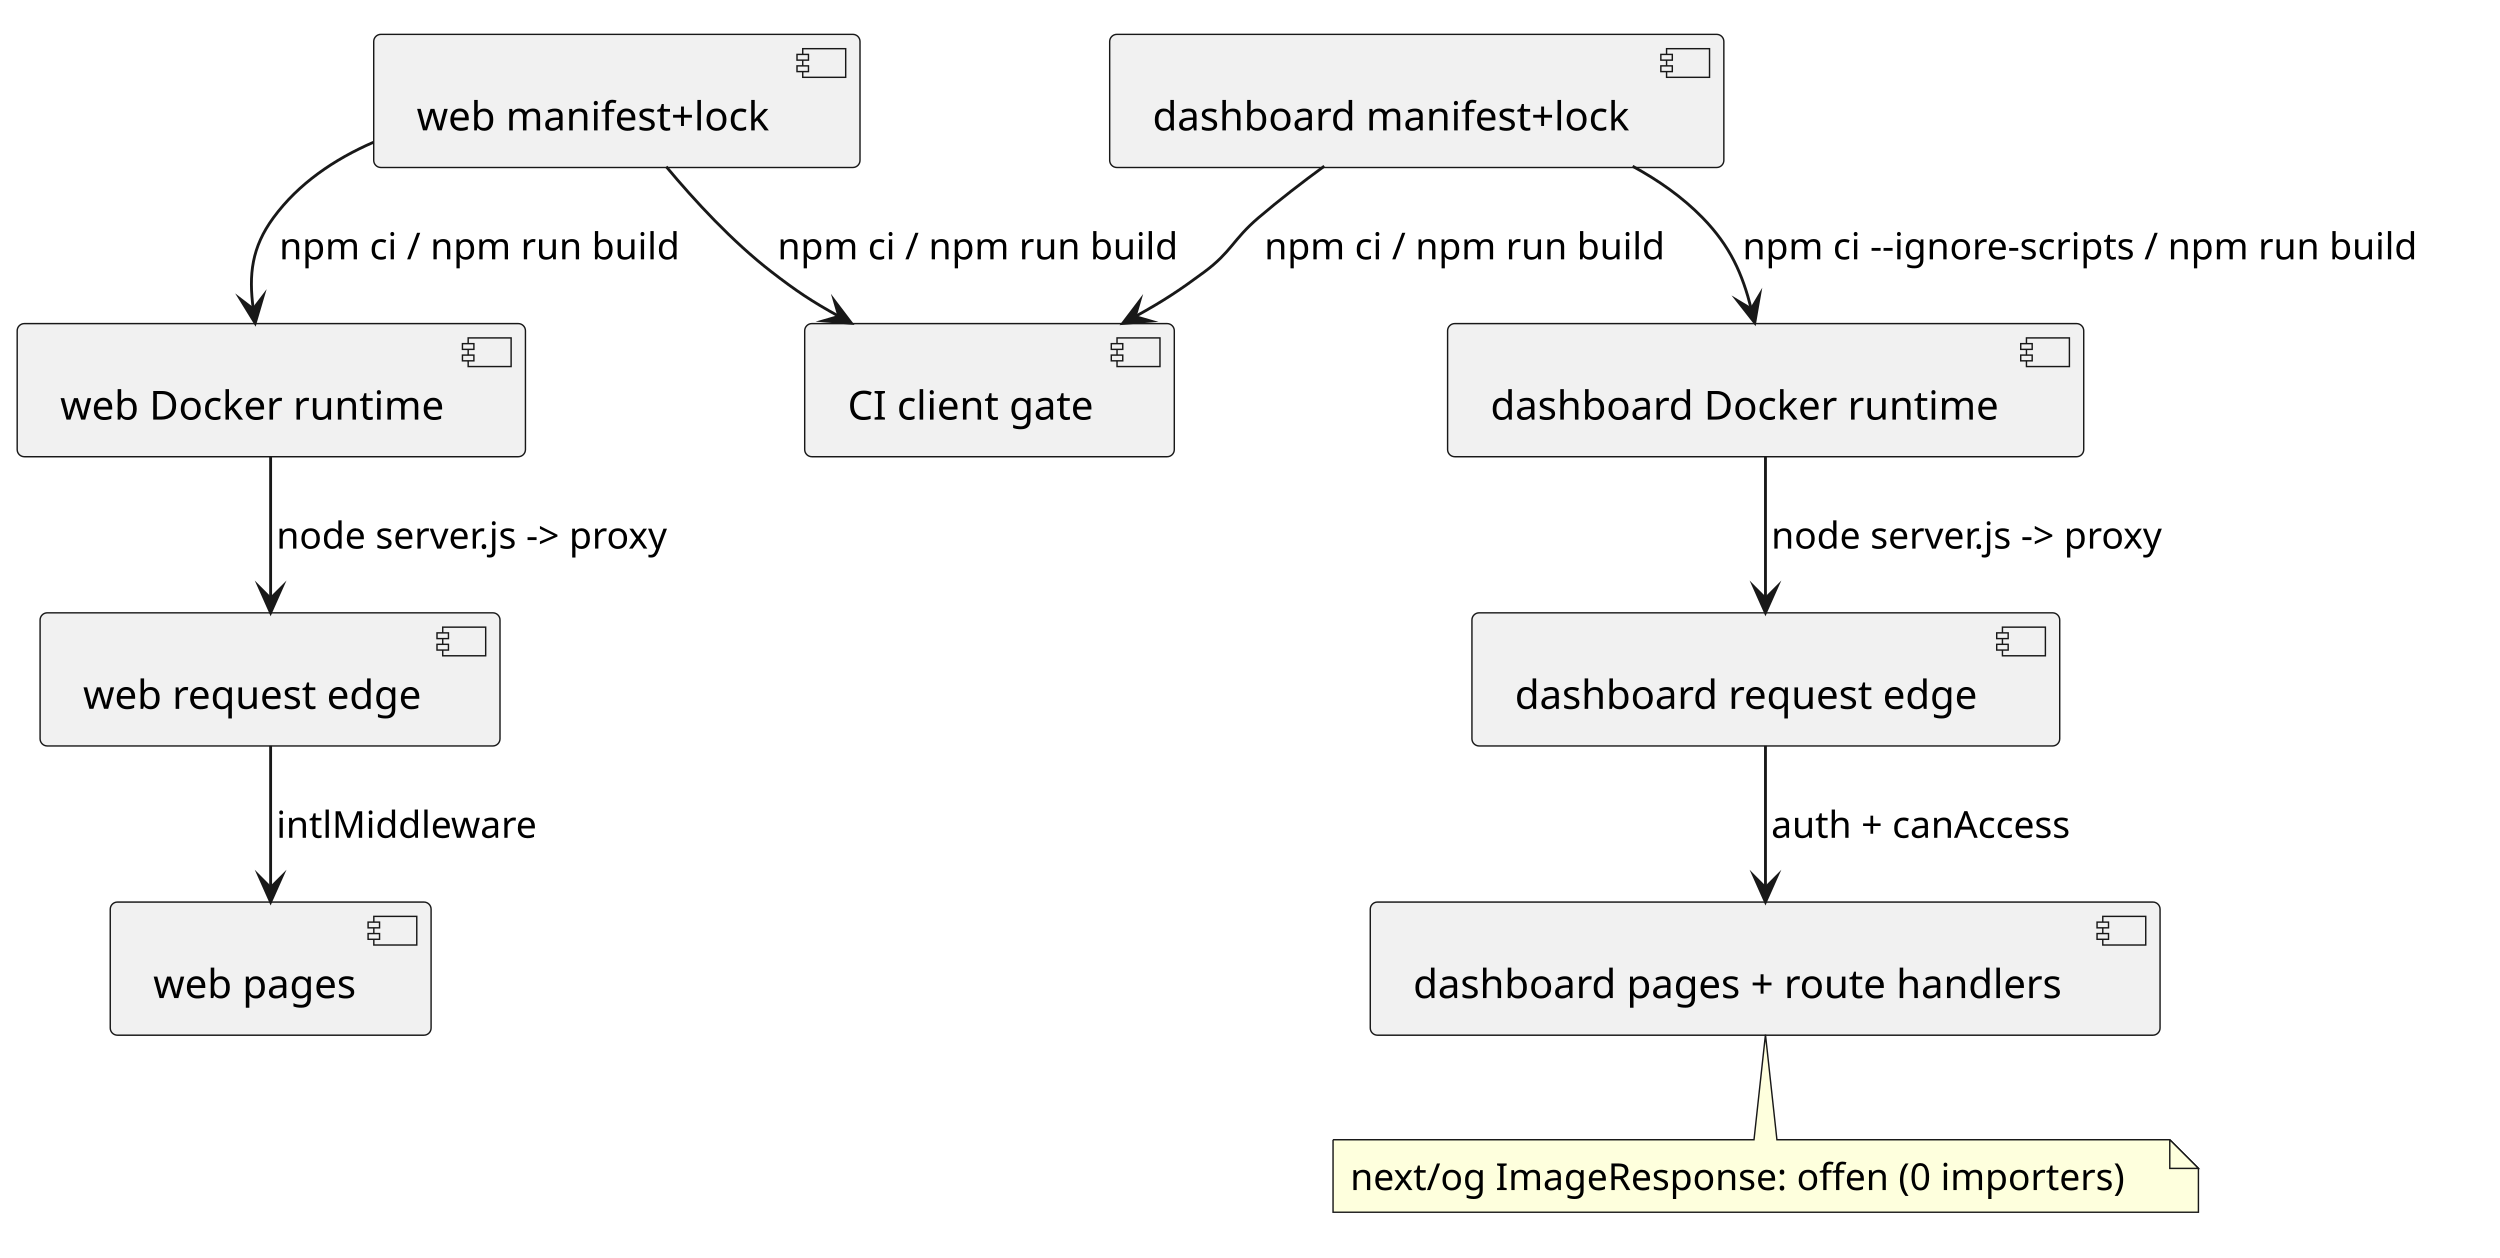
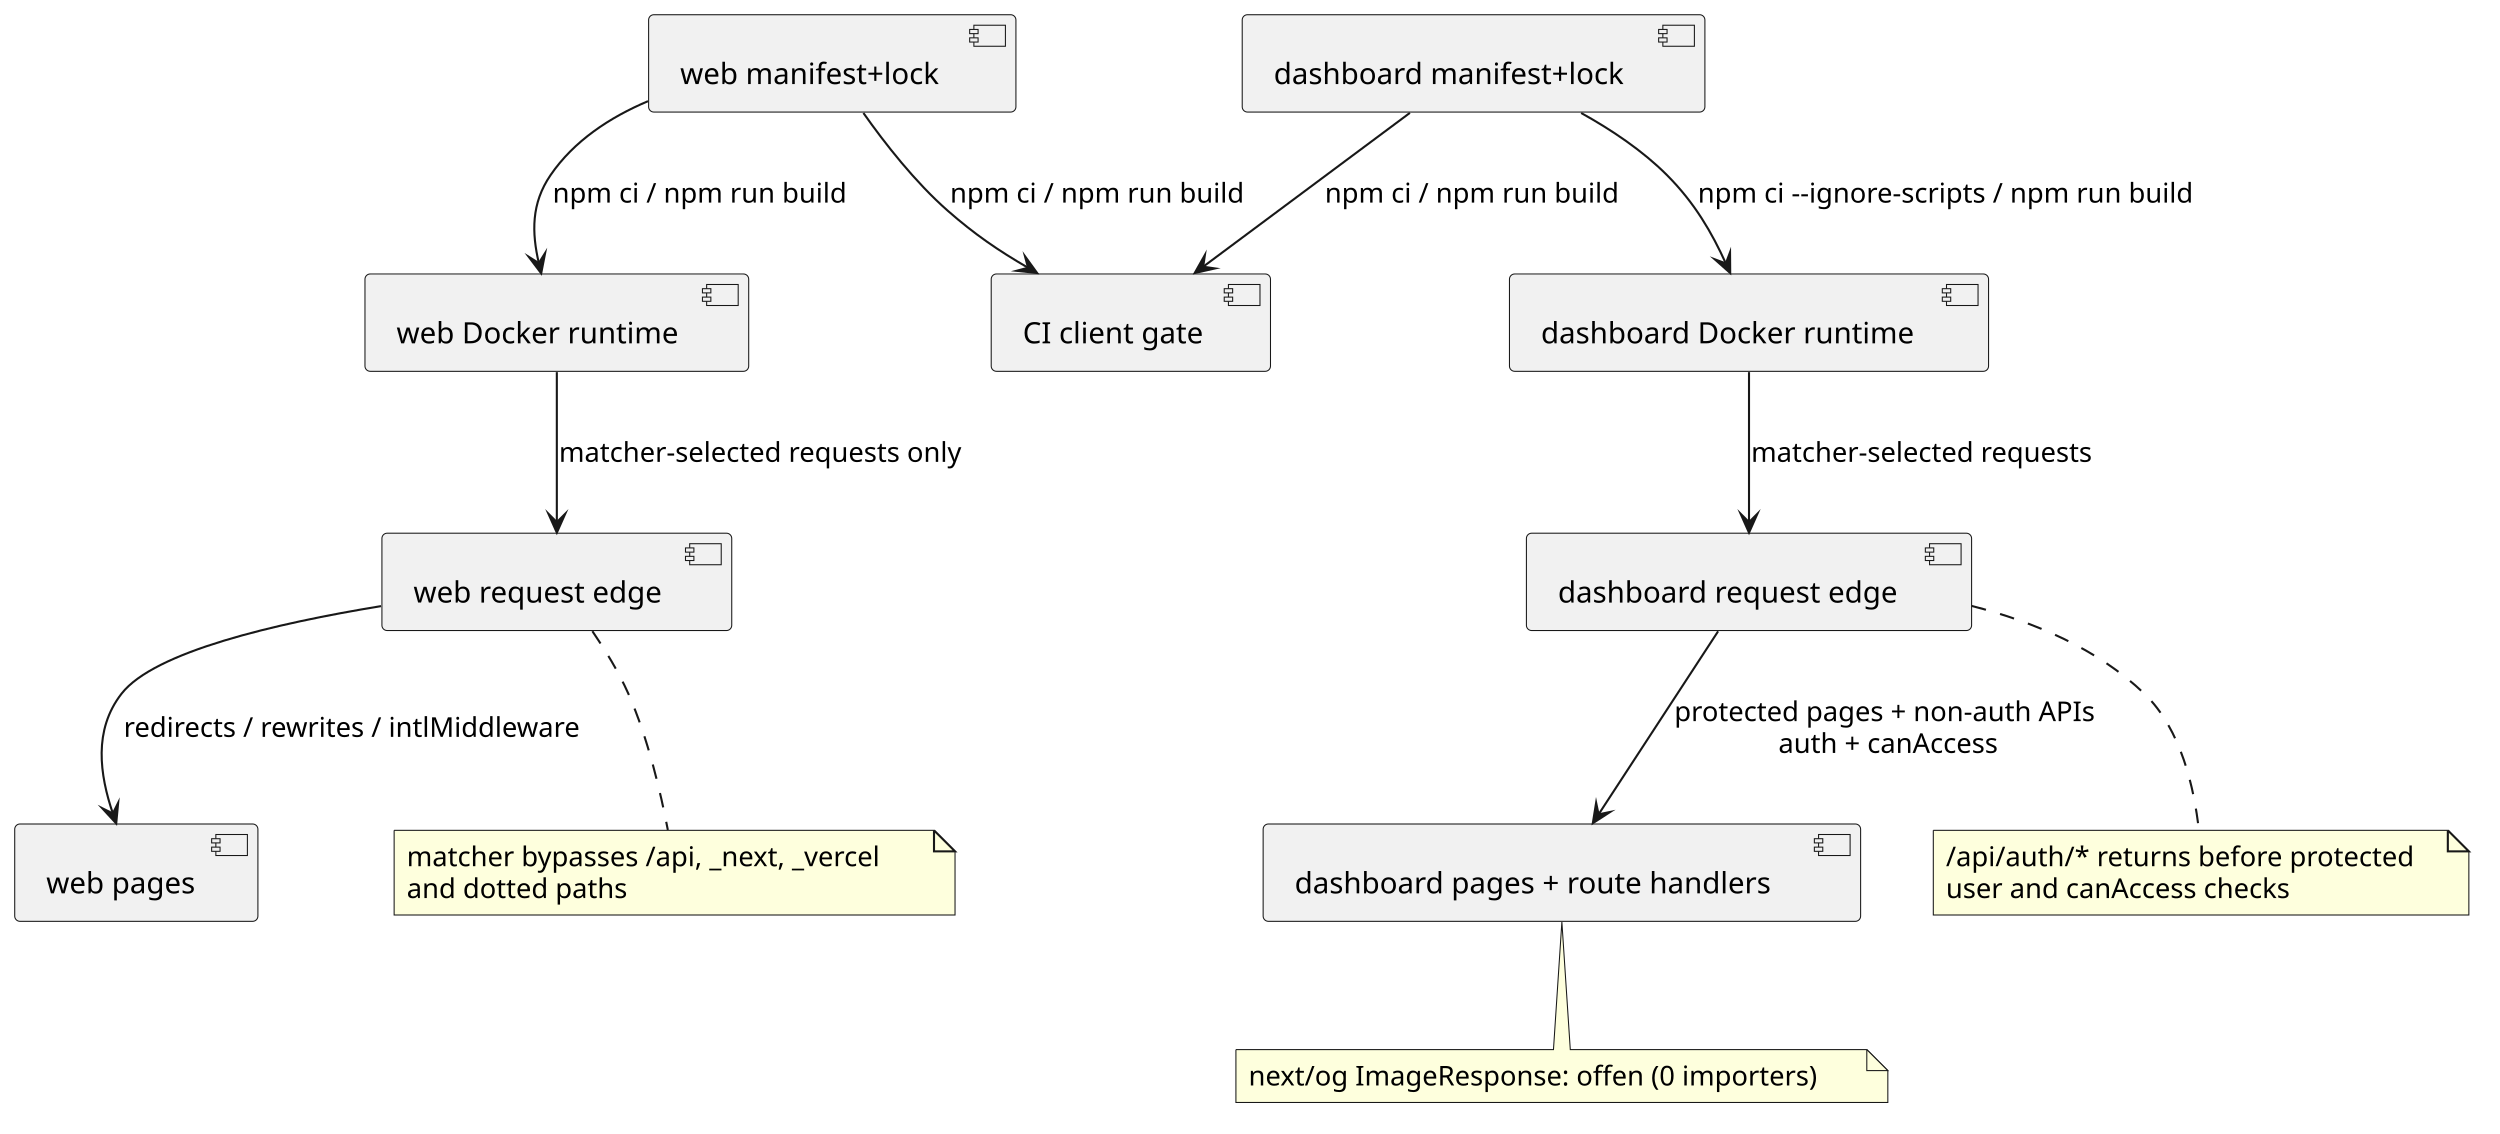
- <svg xmlns="http://www.w3.org/2000/svg" version="1.1" data-diagram-type="DESCRIPTION" style="width:873px;height:439px;background:#FFFFFF;" width="873px" height="439px" viewBox="0 0 873 439" zoomAndPan="magnify" preserveAspectRatio="none" contentStyleType="text/css">
+ <svg xmlns="http://www.w3.org/2000/svg" version="1.1" data-diagram-type="DESCRIPTION" style="width:1189px;height:539px;background:#FFFFFF;" width="1189px" height="539px" viewBox="0 0 1189 539" zoomAndPan="magnify" preserveAspectRatio="none" contentStyleType="text/css">
  <defs />
  <g font-family="sans-serif" lengthAdjust="spacing">
-     <g class="entity" data-qualified-name="WL" id="ent0001" data-source-line="26">
-       <rect x="130.5" y="12" width="169.814" height="46.488" fill="#F1F1F1" style="stroke:#181818;stroke-width:0.5;" rx="2.5" ry="2.5" />
-       <rect x="280.314" y="17" width="15" height="10" fill="#F1F1F1" style="stroke:#181818;stroke-width:0.5;" />
-       <rect x="278.314" y="19" width="4" height="2" fill="#F1F1F1" style="stroke:#181818;stroke-width:0.5;" />
-       <rect x="278.314" y="23" width="4" height="2" fill="#F1F1F1" style="stroke:#181818;stroke-width:0.5;" />
-       <text x="145.5" y="45.535" fill="#000" font-size="14" textLength="129.814">web manifest+lock</text>
+     <g class="entity" data-qualified-name="WL" id="ent0001" data-source-line="1">
+       <rect x="308.48" y="7" width="174.695" height="46.297" fill="#F1F1F1" style="stroke:#181818;stroke-width:0.5;" rx="2.5" ry="2.5" />
+       <rect x="463.175" y="12" width="15" height="10" fill="#F1F1F1" style="stroke:#181818;stroke-width:0.5;" />
+       <rect x="461.175" y="14" width="4" height="2" fill="#F1F1F1" style="stroke:#181818;stroke-width:0.5;" />
+       <rect x="461.175" y="18" width="4" height="2" fill="#F1F1F1" style="stroke:#181818;stroke-width:0.5;" />
+       <text x="323.48" y="39.995" fill="#000" font-size="14" textLength="134.695">web manifest+lock</text>
    </g>
-     <g class="entity" data-qualified-name="DL" id="ent0002" data-source-line="27">
-       <rect x="387.5" y="12" width="214.467" height="46.488" fill="#F1F1F1" style="stroke:#181818;stroke-width:0.5;" rx="2.5" ry="2.5" />
-       <rect x="581.967" y="17" width="15" height="10" fill="#F1F1F1" style="stroke:#181818;stroke-width:0.5;" />
-       <rect x="579.967" y="19" width="4" height="2" fill="#F1F1F1" style="stroke:#181818;stroke-width:0.5;" />
-       <rect x="579.967" y="23" width="4" height="2" fill="#F1F1F1" style="stroke:#181818;stroke-width:0.5;" />
-       <text x="402.5" y="45.535" fill="#000" font-size="14" textLength="174.467">dashboard manifest+lock</text>
+     <g class="entity" data-qualified-name="DL" id="ent0002" data-source-line="2">
+       <rect x="590.8" y="7" width="220.052" height="46.297" fill="#F1F1F1" style="stroke:#181818;stroke-width:0.5;" rx="2.5" ry="2.5" />
+       <rect x="790.852" y="12" width="15" height="10" fill="#F1F1F1" style="stroke:#181818;stroke-width:0.5;" />
+       <rect x="788.852" y="14" width="4" height="2" fill="#F1F1F1" style="stroke:#181818;stroke-width:0.5;" />
+       <rect x="788.852" y="18" width="4" height="2" fill="#F1F1F1" style="stroke:#181818;stroke-width:0.5;" />
+       <text x="605.8" y="39.995" fill="#000" font-size="14" textLength="180.052">dashboard manifest+lock</text>
    </g>
-     <g class="entity" data-qualified-name="CI" id="ent0003" data-source-line="28">
-       <rect x="281" y="113" width="129.065" height="46.488" fill="#F1F1F1" style="stroke:#181818;stroke-width:0.5;" rx="2.5" ry="2.5" />
-       <rect x="390.065" y="118" width="15" height="10" fill="#F1F1F1" style="stroke:#181818;stroke-width:0.5;" />
-       <rect x="388.065" y="120" width="4" height="2" fill="#F1F1F1" style="stroke:#181818;stroke-width:0.5;" />
-       <rect x="388.065" y="124" width="4" height="2" fill="#F1F1F1" style="stroke:#181818;stroke-width:0.5;" />
-       <text x="296" y="146.535" fill="#000" font-size="14" textLength="89.065">CI client gate</text>
+     <g class="entity" data-qualified-name="CI" id="ent0003" data-source-line="3">
+       <rect x="471.42" y="130.3" width="132.825" height="46.297" fill="#F1F1F1" style="stroke:#181818;stroke-width:0.5;" rx="2.5" ry="2.5" />
+       <rect x="584.245" y="135.3" width="15" height="10" fill="#F1F1F1" style="stroke:#181818;stroke-width:0.5;" />
+       <rect x="582.245" y="137.3" width="4" height="2" fill="#F1F1F1" style="stroke:#181818;stroke-width:0.5;" />
+       <rect x="582.245" y="141.3" width="4" height="2" fill="#F1F1F1" style="stroke:#181818;stroke-width:0.5;" />
+       <text x="486.42" y="163.295" fill="#000" font-size="14" textLength="92.825">CI client gate</text>
    </g>
-     <g class="entity" data-qualified-name="WD" id="ent0004" data-source-line="29">
-       <rect x="6" y="113" width="177.484" height="46.488" fill="#F1F1F1" style="stroke:#181818;stroke-width:0.5;" rx="2.5" ry="2.5" />
-       <rect x="163.484" y="118" width="15" height="10" fill="#F1F1F1" style="stroke:#181818;stroke-width:0.5;" />
-       <rect x="161.484" y="120" width="4" height="2" fill="#F1F1F1" style="stroke:#181818;stroke-width:0.5;" />
-       <rect x="161.484" y="124" width="4" height="2" fill="#F1F1F1" style="stroke:#181818;stroke-width:0.5;" />
-       <text x="21" y="146.535" fill="#000" font-size="14" textLength="137.484">web Docker runtime</text>
+     <g class="entity" data-qualified-name="WD" id="ent0004" data-source-line="4">
+       <rect x="173.58" y="130.3" width="182.502" height="46.297" fill="#F1F1F1" style="stroke:#181818;stroke-width:0.5;" rx="2.5" ry="2.5" />
+       <rect x="336.082" y="135.3" width="15" height="10" fill="#F1F1F1" style="stroke:#181818;stroke-width:0.5;" />
+       <rect x="334.082" y="137.3" width="4" height="2" fill="#F1F1F1" style="stroke:#181818;stroke-width:0.5;" />
+       <rect x="334.082" y="141.3" width="4" height="2" fill="#F1F1F1" style="stroke:#181818;stroke-width:0.5;" />
+       <text x="188.58" y="163.295" fill="#000" font-size="14" textLength="142.502">web Docker runtime</text>
    </g>
-     <g class="entity" data-qualified-name="DD" id="ent0005" data-source-line="30">
-       <rect x="505.5" y="113" width="222.137" height="46.488" fill="#F1F1F1" style="stroke:#181818;stroke-width:0.5;" rx="2.5" ry="2.5" />
-       <rect x="707.637" y="118" width="15" height="10" fill="#F1F1F1" style="stroke:#181818;stroke-width:0.5;" />
-       <rect x="705.637" y="120" width="4" height="2" fill="#F1F1F1" style="stroke:#181818;stroke-width:0.5;" />
-       <rect x="705.637" y="124" width="4" height="2" fill="#F1F1F1" style="stroke:#181818;stroke-width:0.5;" />
-       <text x="520.5" y="146.535" fill="#000" font-size="14" textLength="182.137">dashboard Docker runtime</text>
+     <g class="entity" data-qualified-name="DD" id="ent0005" data-source-line="5">
+       <rect x="717.9" y="130.3" width="227.858" height="46.297" fill="#F1F1F1" style="stroke:#181818;stroke-width:0.5;" rx="2.5" ry="2.5" />
+       <rect x="925.758" y="135.3" width="15" height="10" fill="#F1F1F1" style="stroke:#181818;stroke-width:0.5;" />
+       <rect x="923.758" y="137.3" width="4" height="2" fill="#F1F1F1" style="stroke:#181818;stroke-width:0.5;" />
+       <rect x="923.758" y="141.3" width="4" height="2" fill="#F1F1F1" style="stroke:#181818;stroke-width:0.5;" />
+       <text x="732.9" y="163.295" fill="#000" font-size="14" textLength="187.858">dashboard Docker runtime</text>
    </g>
-     <g class="entity" data-qualified-name="WP" id="ent0006" data-source-line="31">
-       <rect x="14" y="214" width="160.6" height="46.488" fill="#F1F1F1" style="stroke:#181818;stroke-width:0.5;" rx="2.5" ry="2.5" />
-       <rect x="154.6" y="219" width="15" height="10" fill="#F1F1F1" style="stroke:#181818;stroke-width:0.5;" />
-       <rect x="152.6" y="221" width="4" height="2" fill="#F1F1F1" style="stroke:#181818;stroke-width:0.5;" />
-       <rect x="152.6" y="225" width="4" height="2" fill="#F1F1F1" style="stroke:#181818;stroke-width:0.5;" />
-       <text x="29" y="247.535" fill="#000" font-size="14" textLength="120.6">web request edge</text>
+     <g class="entity" data-qualified-name="WP" id="ent0006" data-source-line="6">
+       <rect x="181.64" y="253.59" width="166.376" height="46.297" fill="#F1F1F1" style="stroke:#181818;stroke-width:0.5;" rx="2.5" ry="2.5" />
+       <rect x="328.016" y="258.59" width="15" height="10" fill="#F1F1F1" style="stroke:#181818;stroke-width:0.5;" />
+       <rect x="326.016" y="260.59" width="4" height="2" fill="#F1F1F1" style="stroke:#181818;stroke-width:0.5;" />
+       <rect x="326.016" y="264.59" width="4" height="2" fill="#F1F1F1" style="stroke:#181818;stroke-width:0.5;" />
+       <text x="196.64" y="286.585" fill="#000" font-size="14" textLength="126.376">web request edge</text>
    </g>
-     <g class="entity" data-qualified-name="DP" id="ent0007" data-source-line="32">
-       <rect x="514" y="214" width="205.252" height="46.488" fill="#F1F1F1" style="stroke:#181818;stroke-width:0.5;" rx="2.5" ry="2.5" />
-       <rect x="699.252" y="219" width="15" height="10" fill="#F1F1F1" style="stroke:#181818;stroke-width:0.5;" />
-       <rect x="697.252" y="221" width="4" height="2" fill="#F1F1F1" style="stroke:#181818;stroke-width:0.5;" />
-       <rect x="697.252" y="225" width="4" height="2" fill="#F1F1F1" style="stroke:#181818;stroke-width:0.5;" />
-       <text x="529" y="247.535" fill="#000" font-size="14" textLength="165.252">dashboard request edge</text>
+     <g class="entity" data-qualified-name="DP" id="ent0007" data-source-line="7">
+       <rect x="725.96" y="253.59" width="211.732" height="46.297" fill="#F1F1F1" style="stroke:#181818;stroke-width:0.5;" rx="2.5" ry="2.5" />
+       <rect x="917.692" y="258.59" width="15" height="10" fill="#F1F1F1" style="stroke:#181818;stroke-width:0.5;" />
+       <rect x="915.692" y="260.59" width="4" height="2" fill="#F1F1F1" style="stroke:#181818;stroke-width:0.5;" />
+       <rect x="915.692" y="264.59" width="4" height="2" fill="#F1F1F1" style="stroke:#181818;stroke-width:0.5;" />
+       <text x="740.96" y="286.585" fill="#000" font-size="14" textLength="171.732">dashboard request edge</text>
    </g>
-     <g class="entity" data-qualified-name="WPG" id="ent0008" data-source-line="33">
-       <rect x="38.5" y="315" width="112.037" height="46.488" fill="#F1F1F1" style="stroke:#181818;stroke-width:0.5;" rx="2.5" ry="2.5" />
-       <rect x="130.537" y="320" width="15" height="10" fill="#F1F1F1" style="stroke:#181818;stroke-width:0.5;" />
-       <rect x="128.537" y="322" width="4" height="2" fill="#F1F1F1" style="stroke:#181818;stroke-width:0.5;" />
-       <rect x="128.537" y="326" width="4" height="2" fill="#F1F1F1" style="stroke:#181818;stroke-width:0.5;" />
-       <text x="53.5" y="348.535" fill="#000" font-size="14" textLength="72.037">web pages</text>
+     <g class="entity" data-qualified-name="WPG" id="ent0008" data-source-line="8">
+       <rect x="7" y="391.89" width="115.66" height="46.297" fill="#F1F1F1" style="stroke:#181818;stroke-width:0.5;" rx="2.5" ry="2.5" />
+       <rect x="102.66" y="396.89" width="15" height="10" fill="#F1F1F1" style="stroke:#181818;stroke-width:0.5;" />
+       <rect x="100.66" y="398.89" width="4" height="2" fill="#F1F1F1" style="stroke:#181818;stroke-width:0.5;" />
+       <rect x="100.66" y="402.89" width="4" height="2" fill="#F1F1F1" style="stroke:#181818;stroke-width:0.5;" />
+       <text x="22" y="424.885" fill="#000" font-size="14" textLength="75.66">web pages</text>
    </g>
-     <g class="entity" data-qualified-name="DRH" id="ent0009" data-source-line="34">
-       <rect x="478.5" y="315" width="275.792" height="46.488" fill="#F1F1F1" style="stroke:#181818;stroke-width:0.5;" rx="2.5" ry="2.5" />
-       <rect x="734.292" y="320" width="15" height="10" fill="#F1F1F1" style="stroke:#181818;stroke-width:0.5;" />
-       <rect x="732.292" y="322" width="4" height="2" fill="#F1F1F1" style="stroke:#181818;stroke-width:0.5;" />
-       <rect x="732.292" y="326" width="4" height="2" fill="#F1F1F1" style="stroke:#181818;stroke-width:0.5;" />
-       <text x="493.5" y="348.535" fill="#000" font-size="14" textLength="235.792">dashboard pages + route handlers</text>
+     <g class="entity" data-qualified-name="DRH" id="ent0009" data-source-line="9">
+       <rect x="600.75" y="391.89" width="284.159" height="46.297" fill="#F1F1F1" style="stroke:#181818;stroke-width:0.5;" rx="2.5" ry="2.5" />
+       <rect x="864.909" y="396.89" width="15" height="10" fill="#F1F1F1" style="stroke:#181818;stroke-width:0.5;" />
+       <rect x="862.909" y="398.89" width="4" height="2" fill="#F1F1F1" style="stroke:#181818;stroke-width:0.5;" />
+       <rect x="862.909" y="402.89" width="4" height="2" fill="#F1F1F1" style="stroke:#181818;stroke-width:0.5;" />
+       <text x="615.75" y="424.885" fill="#000" font-size="14" textLength="244.159">dashboard pages + route handlers</text>
    </g>
-     <g class="entity" data-qualified-name="GMN18" id="ent0019" data-source-line="45">
-       <path d="M465.5,398 L465.5,423.311 A0,0 0 0 0 465.5,423.311 L767.688,423.311 A0,0 0 0 0 767.688,423.311 L767.688,408 L757.688,398 L620.5,398 L616.5,361.307 L612.5,398 L465.5,398 A0,0 0 0 0 465.5,398" style="stroke:#181818;stroke-width:0.5;" fill="#FEFFDD" />
-       <path d="M757.688,398 L757.688,408 L767.688,408 L757.688,398" style="stroke:#181818;stroke-width:0.5;" fill="#FEFFDD" />
-       <text x="471.5" y="415.568" fill="#000" font-size="13" textLength="281.188">next/og ImageResponse: offen (0 importers)</text>
+     <g class="entity" data-qualified-name="GMN18" id="ent0019" data-source-line="20">
+       <path d="M187.45,394.91 L187.45,435.176 L454.212,435.176 L454.212,404.91 L444.212,394.91 L187.45,394.91" style="stroke:#181818;stroke-width:0.5;" fill="#FEFFDD" />
+       <path d="M444.212,394.91 L444.212,404.91 L454.212,404.91 L444.212,394.91" style="stroke:#181818;stroke-width:1;" fill="#FEFFDD" />
+       <text x="193.45" y="411.977" fill="#000" font-size="13" textLength="245.762">matcher bypasses /api, _next, _vercel</text>
+       <text x="193.45" y="427.11" fill="#000" font-size="13" textLength="111.7">and dotted paths</text>
    </g>
-     <g class="link" data-entity-1="ent0001" data-entity-2="ent0003" id="lnk10" data-link-type="dependency">
-       <polygon points="297.327,112.875,291.373,105.029,292.948,110.463,287.514,112.037,297.327,112.875" fill="#181818" style="stroke:#181818;stroke-width:1;stroke-linejoin:miter;stroke-miterlimit:10;" />
-       <path d="M232.653,58.209 C242.56,70.083 255.757,84.399 269.5,95 C278,101.557 283.351,105.178 292.948,110.463" style="stroke:#181818;stroke-width:1;" fill="none" />
-       <text x="271.5" y="90.568" fill="#000" font-size="13" textLength="147.977">npm ci / npm run build</text>
+     <g class="entity" data-qualified-name="GMN21" id="ent0022" data-source-line="24">
+       <path d="M919.48,394.91 L919.48,435.176 L1174.188,435.176 L1174.188,404.91 L1164.188,394.91 L919.48,394.91" style="stroke:#181818;stroke-width:0.5;" fill="#FEFFDD" />
+       <path d="M1164.188,394.91 L1164.188,404.91 L1174.188,404.91 L1164.188,394.91" style="stroke:#181818;stroke-width:1;" fill="#FEFFDD" />
+       <text x="925.48" y="411.977" fill="#000" font-size="13" textLength="233.708">/api/auth/* returns before protected</text>
+       <text x="925.48" y="427.11" fill="#000" font-size="13" textLength="178.128">user and canAccess checks</text>
    </g>
-     <g class="link" data-entity-1="ent0002" data-entity-2="ent0003" id="lnk11" data-link-type="dependency">
-       <polygon points="392.018,112.952,401.831,112.112,396.398,110.539,397.971,105.106,392.018,112.952" fill="#181818" style="stroke:#181818;stroke-width:1;stroke-linejoin:miter;stroke-miterlimit:10;" />
-       <path d="M462.439,58.022 C454.745,63.657 446.681,69.864 439.5,76 C430.421,83.758 430.095,87.89 420.5,95 C411.726,101.501 406.137,105.173 396.398,110.539" style="stroke:#181818;stroke-width:1;" fill="none" />
-       <text x="441.5" y="90.568" fill="#000" font-size="13" textLength="147.977">npm ci / npm run build</text>
+     <g class="entity" data-qualified-name="GMN24" id="ent0025" data-source-line="28">
+       <path d="M587.8,499.19 L587.8,524.323 A0,0 0 0 0 587.8,524.323 L897.853,524.323 A0,0 0 0 0 897.853,524.323 L897.853,509.19 L887.853,499.19 L746.83,499.19 L742.83,438.48 L738.83,499.19 L587.8,499.19 A0,0 0 0 0 587.8,499.19" style="stroke:#181818;stroke-width:0.5;" fill="#FEFFDD" />
+       <path d="M887.853,499.19 L887.853,509.19 L897.853,509.19 L887.853,499.19" style="stroke:#181818;stroke-width:0.5;" fill="#FEFFDD" />
+       <text x="593.8" y="516.257" fill="#000" font-size="13" textLength="289.053">next/og ImageResponse: offen (0 importers)</text>
    </g>
-     <g class="link" data-entity-1="ent0001" data-entity-2="ent0004" id="lnk12" data-link-type="dependency">
-       <polygon points="89.104,112.86,91.878,103.41,88.443,107.904,83.948,104.468,89.104,112.86" fill="#181818" style="stroke:#181818;stroke-width:1;stroke-linejoin:miter;stroke-miterlimit:10;" />
-       <path d="M130.392,49.685 C116.756,55.619 104.269,64.049 95.5,76 C87.864,86.407 86.841,95.907 88.443,107.904" style="stroke:#181818;stroke-width:1;" fill="none" />
-       <text x="97.5" y="90.568" fill="#000" font-size="13" textLength="147.977">npm ci / npm run build</text>
+     <g class="link" data-entity-1="ent0001" data-entity-2="ent0003" id="lnk10" data-source-line="11" data-link-type="dependency">
+       <path d="M410.64,53.74 C420.81,68.17 435.25,86.65 450.83,100.3 C463.55,111.44 474.636,119.04 488.936,127.34" style="stroke:#181818;stroke-width:1;" fill="none" id="WL-to-CI" />
+       <polygon points="493.26,129.85,487.484,121.873,488.936,127.34,483.468,128.792,493.26,129.85" fill="#181818" style="stroke:#181818;stroke-width:1;stroke-linejoin:miter;stroke-miterlimit:10;" />
+       <text x="451.83" y="96.367" fill="#000" font-size="13" textLength="147.9">npm ci / npm run build</text>
    </g>
-     <g class="link" data-entity-1="ent0002" data-entity-2="ent0005" id="lnk13" data-link-type="dependency">
-       <polygon points="612.761,112.72,614.442,103.016,611.54,107.872,606.684,104.97,612.761,112.72" fill="#181818" style="stroke:#181818;stroke-width:1;stroke-linejoin:miter;stroke-miterlimit:10;" />
-       <path d="M570.103,58.055 C579.075,62.931 587.51,68.843 594.5,76 C604.201,85.932 608.47,95.682 611.54,107.872" style="stroke:#181818;stroke-width:1;" fill="none" />
-       <text x="608.5" y="90.568" fill="#000" font-size="13" textLength="257.169">npm ci --ignore-scripts / npm run build</text>
+     <g class="link" data-entity-1="ent0002" data-entity-2="ent0003" id="lnk11" data-source-line="12" data-link-type="dependency">
+       <path d="M670.55,53.68 C641.37,75.4 601.451,105.095 572.231,126.845" style="stroke:#181818;stroke-width:1;" fill="none" id="DL-to-CI" />
+       <polygon points="568.22,129.83,577.828,127.665,572.231,126.845,573.051,121.247,568.22,129.83" fill="#181818" style="stroke:#181818;stroke-width:1;stroke-linejoin:miter;stroke-miterlimit:10;" />
+       <text x="630.09" y="96.367" fill="#000" font-size="13" textLength="147.9">npm ci / npm run build</text>
    </g>
-     <g class="link" data-entity-1="ent0004" data-entity-2="ent0006" id="lnk14" data-link-type="dependency">
-       <polygon points="94.5,213.965,98.5,204.965,94.5,208.965,90.5,204.965,94.5,213.965" fill="#181818" style="stroke:#181818;stroke-width:1;stroke-linejoin:miter;stroke-miterlimit:10;" />
-       <path d="M94.5,159.465 C94.5,175.781 94.5,192.75 94.5,208.965" style="stroke:#181818;stroke-width:1;" fill="none" />
-       <text x="96.5" y="191.568" fill="#000" font-size="13" textLength="151.1">node server.js -&gt; proxy</text>
+     <g class="link" data-entity-1="ent0001" data-entity-2="ent0004" id="lnk12" data-source-line="13" data-link-type="dependency">
+       <path d="M308.2,48.12 C289.99,55.82 272.96,67.02 261.83,83.3 C252.6,96.79 252.904,110.588 256.264,125.128" style="stroke:#181818;stroke-width:1;" fill="none" id="WL-to-WD" />
+       <polygon points="257.39,130,259.261,120.33,256.264,125.128,251.466,122.132,257.39,130" fill="#181818" style="stroke:#181818;stroke-width:1;stroke-linejoin:miter;stroke-miterlimit:10;" />
+       <text x="262.83" y="96.367" fill="#000" font-size="13" textLength="147.9">npm ci / npm run build</text>
    </g>
-     <g class="link" data-entity-1="ent0005" data-entity-2="ent0007" id="lnk15" data-link-type="dependency">
-       <polygon points="616.5,213.965,620.5,204.965,616.5,208.965,612.5,204.965,616.5,213.965" fill="#181818" style="stroke:#181818;stroke-width:1;stroke-linejoin:miter;stroke-miterlimit:10;" />
-       <path d="M616.5,159.465 C616.5,175.781 616.5,192.75 616.5,208.965" style="stroke:#181818;stroke-width:1;" fill="none" />
-       <text x="618.5" y="191.568" fill="#000" font-size="13" textLength="151.1">node server.js -&gt; proxy</text>
+     <g class="link" data-entity-1="ent0002" data-entity-2="ent0005" id="lnk13" data-source-line="14" data-link-type="dependency">
+       <path d="M751.99,53.74 C766.32,61.68 781.16,71.6 792.83,83.3 C806.07,96.57 814.183,110.697 820.813,125.297" style="stroke:#181818;stroke-width:1;" fill="none" id="DL-to-DD" />
+       <polygon points="822.88,129.85,822.801,120.001,820.813,125.297,815.517,123.309,822.88,129.85" fill="#181818" style="stroke:#181818;stroke-width:1;stroke-linejoin:miter;stroke-miterlimit:10;" />
+       <text x="807.46" y="96.367" fill="#000" font-size="13" textLength="250.504">npm ci --ignore-scripts / npm run build</text>
    </g>
-     <g class="link" data-entity-1="ent0006" data-entity-2="ent0008" id="lnk16" data-link-type="dependency">
-       <polygon points="94.5,314.965,98.5,305.965,94.5,309.965,90.5,305.965,94.5,314.965" fill="#181818" style="stroke:#181818;stroke-width:1;stroke-linejoin:miter;stroke-miterlimit:10;" />
-       <path d="M94.5,260.465 C94.5,276.781 94.5,293.75 94.5,309.965" style="stroke:#181818;stroke-width:1;" fill="none" />
-       <text x="96.5" y="292.568" fill="#000" font-size="13" textLength="92.523">intlMiddleware</text>
+     <g class="link" data-entity-1="ent0004" data-entity-2="ent0006" id="lnk14" data-source-line="15" data-link-type="dependency">
+       <path d="M264.83,176.98 C264.83,198.76 264.83,226.59 264.83,248.33" style="stroke:#181818;stroke-width:1;" fill="none" id="WD-to-WP" />
+       <polygon points="264.83,253.33,268.83,244.33,264.83,248.33,260.83,244.33,264.83,253.33" fill="#181818" style="stroke:#181818;stroke-width:1;stroke-linejoin:miter;stroke-miterlimit:10;" />
+       <text x="265.83" y="219.657" fill="#000" font-size="13" textLength="206.261">matcher-selected requests only</text>
    </g>
-     <g class="link" data-entity-1="ent0007" data-entity-2="ent0009" id="lnk17" data-link-type="dependency">
-       <polygon points="616.5,314.965,620.5,305.965,616.5,309.965,612.5,305.965,616.5,314.965" fill="#181818" style="stroke:#181818;stroke-width:1;stroke-linejoin:miter;stroke-miterlimit:10;" />
-       <path d="M616.5,260.465 C616.5,276.781 616.5,293.75 616.5,309.965" style="stroke:#181818;stroke-width:1;" fill="none" />
-       <text x="618.5" y="292.568" fill="#000" font-size="13" textLength="111.427">auth + canAccess</text>
+     <g class="link" data-entity-1="ent0005" data-entity-2="ent0007" id="lnk15" data-source-line="16" data-link-type="dependency">
+       <path d="M831.83,176.98 C831.83,198.76 831.83,226.59 831.83,248.33" style="stroke:#181818;stroke-width:1;" fill="none" id="DD-to-DP" />
+       <polygon points="831.83,253.33,835.83,244.33,831.83,248.33,827.83,244.33,831.83,253.33" fill="#181818" style="stroke:#181818;stroke-width:1;stroke-linejoin:miter;stroke-miterlimit:10;" />
+       <text x="832.83" y="219.657" fill="#000" font-size="13" textLength="174.63">matcher-selected requests</text>
+     </g>
+     <g class="link" data-entity-1="ent0006" data-entity-2="ent0008" id="lnk16" data-source-line="17" data-link-type="dependency">
+       <path d="M181.23,288.27 C130.77,296.54 73.32,310.01 57.83,329.89 C44.31,347.23 47.443,368.402 53.673,386.892" style="stroke:#181818;stroke-width:1;" fill="none" id="WP-to-WPG" />
+       <polygon points="55.27,391.63,56.187,381.824,53.673,386.892,48.606,384.378,55.27,391.63" fill="#181818" style="stroke:#181818;stroke-width:1;stroke-linejoin:miter;stroke-miterlimit:10;" />
+       <text x="58.83" y="350.457" fill="#000" font-size="13" textLength="231.099">redirects / rewrites / intlMiddleware</text>
+     </g>
+     <g class="link" data-entity-1="ent0007" data-entity-2="ent0009" id="lnk17" data-source-line="18" data-link-type="dependency">
+       <path d="M817.13,300.25 C800.64,325.5 776.784,362.043 760.284,387.313" style="stroke:#181818;stroke-width:1;" fill="none" id="DP-to-DRH" />
+       <polygon points="757.55,391.5,765.82,386.151,760.284,387.313,759.121,381.777,757.55,391.5" fill="#181818" style="stroke:#181818;stroke-width:1;stroke-linejoin:miter;stroke-miterlimit:10;" />
+       <text x="796.3" y="342.957" fill="#000" font-size="13" textLength="215.808">protected pages + non-auth APIs</text>
+       <text x="845.812" y="358.09" fill="#000" font-size="13" textLength="116.784">auth + canAccess</text>
+     </g>
+     <g class="link" data-entity-1="ent0006" data-entity-2="ent0019" id="lnk20" data-source-line="20" data-link-type="association">
+       <path d="M281.74,300.19 C287.82,309.08 294.28,319.61 298.83,329.89 C308.24,351.15 314.29,377.29 317.62,394.73" style="stroke:#181818;stroke-width:1;stroke-dasharray:7,7;" fill="none" id="WP-GMN18" />
+     </g>
+     <g class="link" data-entity-1="ent0007" data-entity-2="ent0022" id="lnk23" data-source-line="24" data-link-type="association">
+       <path d="M937.75,288.19 C967.42,295.77 997.6,308.53 1019.83,329.89 C1037.53,346.9 1043.65,375.52 1045.75,394.59" style="stroke:#181818;stroke-width:1;stroke-dasharray:7,7;" fill="none" id="DP-GMN21" />
    </g>
  </g>
</svg>
